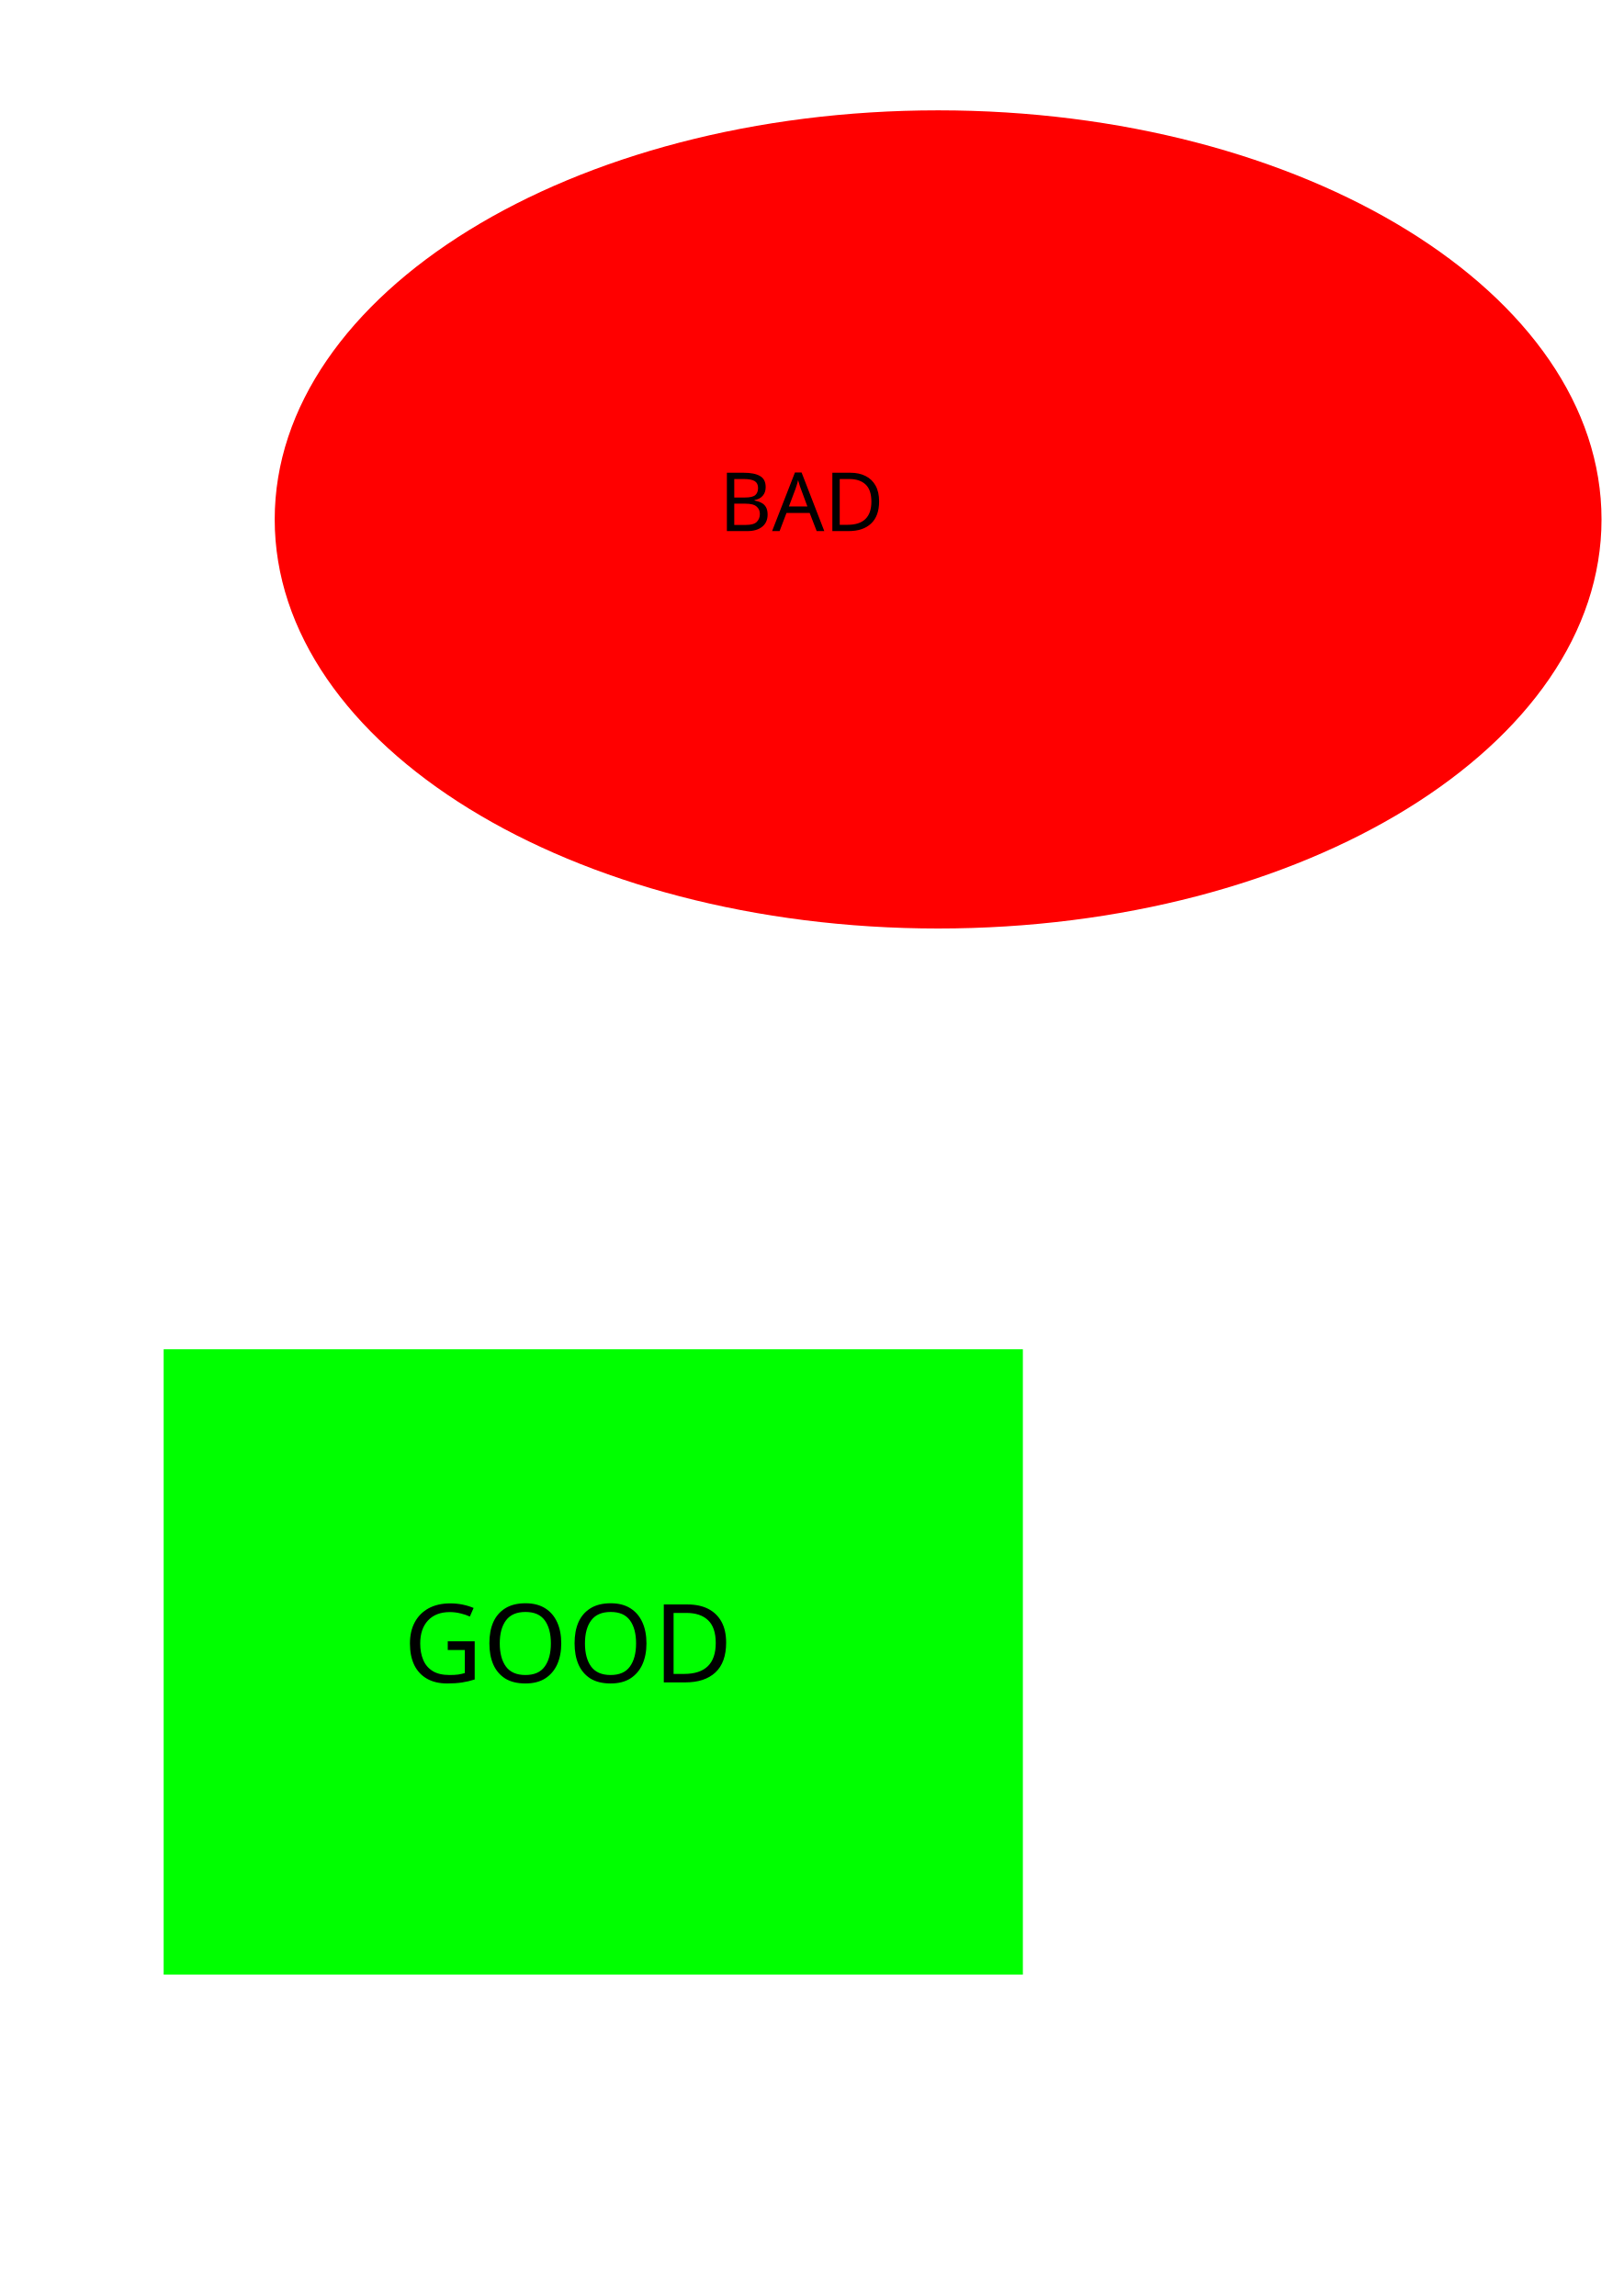
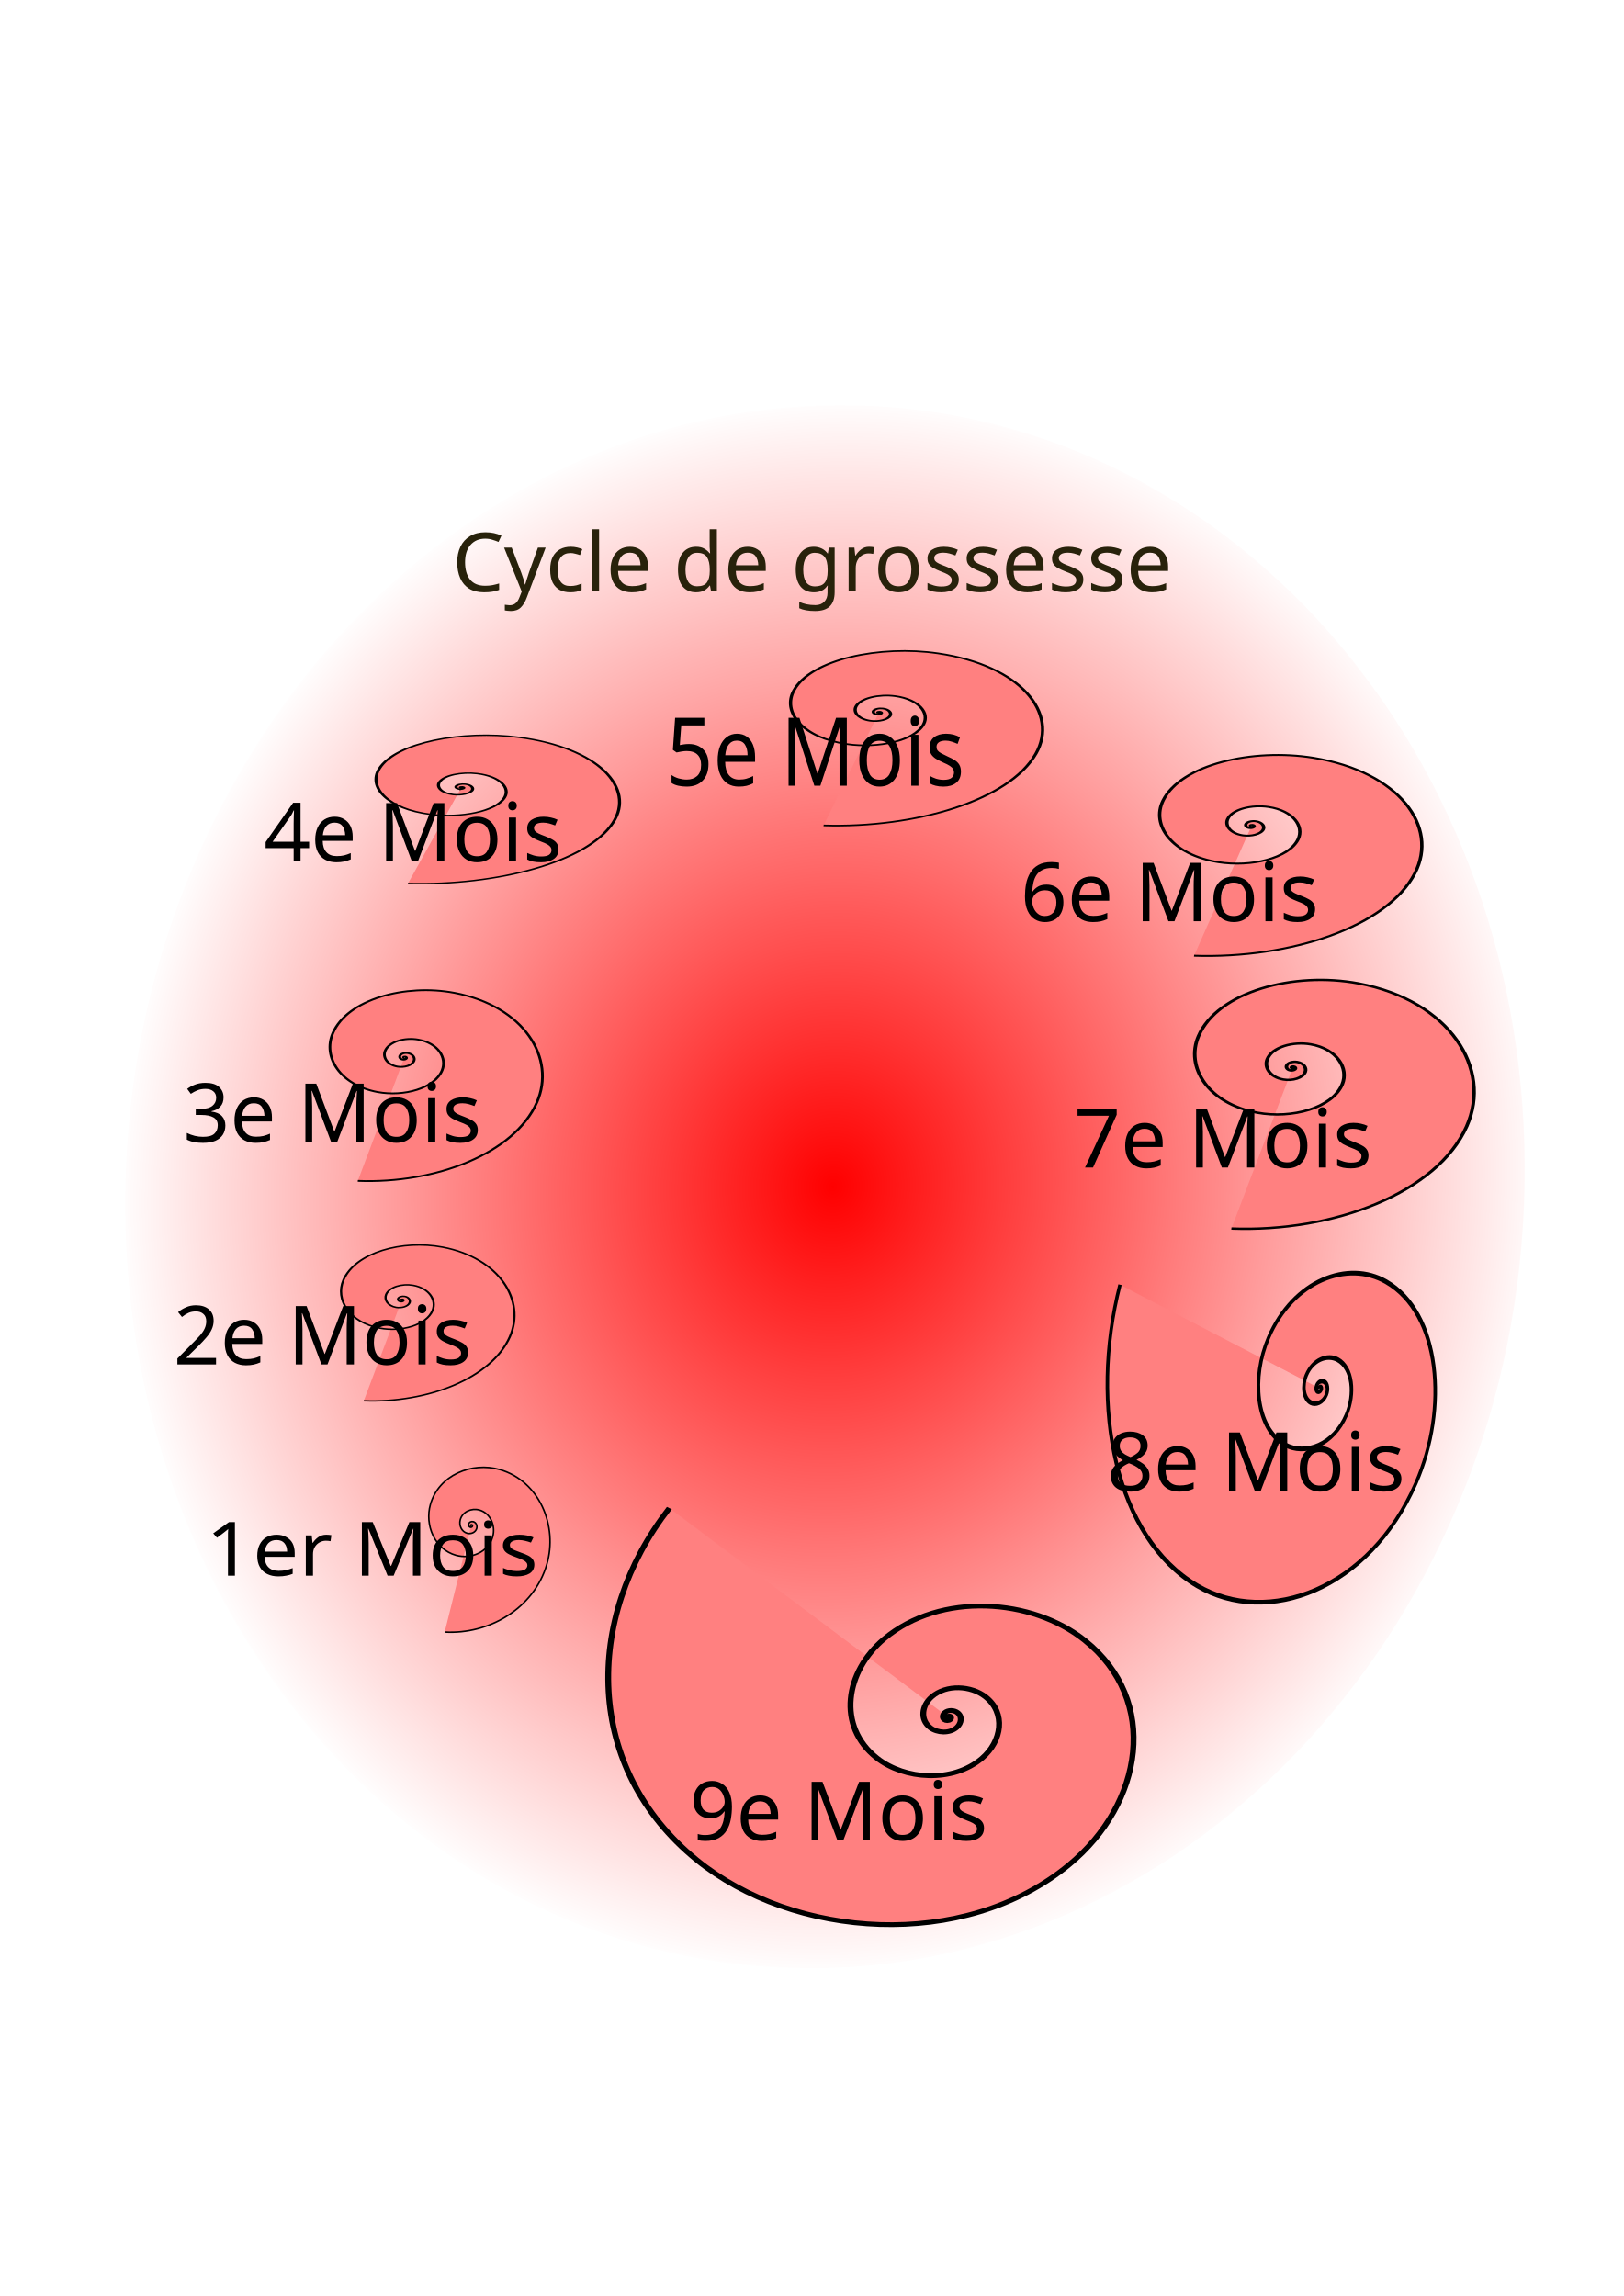
- <svg xmlns="http://www.w3.org/2000/svg" width="210mm" height="297mm" viewBox="0 0 210 297" version="1.1" id="svg8">
-   <defs id="defs2" />
+ <svg xmlns="http://www.w3.org/2000/svg" xmlns:xlink="http://www.w3.org/1999/xlink" width="210mm" height="297mm" viewBox="0 0 210 297" version="1.1" id="svg8">
+   <defs id="defs2">
+     <linearGradient id="linearGradient22481">
+       <stop style="stop-color:#ff0000;stop-opacity:1;" offset="0" id="stop22477" />
+       <stop style="stop-color:#ff0000;stop-opacity:0;" offset="1" id="stop22479" />
+     </linearGradient>
+     <marker orient="auto" refY="0.0" refX="0.0" id="Tail" style="overflow:visible">
+       <g id="g961" transform="scale(-1.2)" style="stroke:none;stroke-opacity:1;fill:#ff0000;fill-opacity:1">
+         <path id="path949" d="M -3.805,-3.959 L 0.544,0" style="fill:#ff0000;fill-rule:evenodd;stroke:none;stroke-width:0.8;stroke-linecap:round;stroke-opacity:1;fill-opacity:1" />
+         <path id="path951" d="M -1.287,-3.959 L 3.062,0" style="fill:#ff0000;fill-rule:evenodd;stroke:none;stroke-width:0.8;stroke-linecap:round;stroke-opacity:1;fill-opacity:1" />
+         <path id="path953" d="M 1.305,-3.959 L 5.654,0" style="fill:#ff0000;fill-rule:evenodd;stroke:none;stroke-width:0.8;stroke-linecap:round;stroke-opacity:1;fill-opacity:1" />
+         <path id="path955" d="M -3.805,4.178 L 0.544,0.22" style="fill:#ff0000;fill-rule:evenodd;stroke:none;stroke-width:0.8;stroke-linecap:round;stroke-opacity:1;fill-opacity:1" />
+         <path id="path957" d="M -1.287,4.178 L 3.062,0.22" style="fill:#ff0000;fill-rule:evenodd;stroke:none;stroke-width:0.8;stroke-linecap:round;stroke-opacity:1;fill-opacity:1" />
+         <path id="path959" d="M 1.305,4.178 L 5.654,0.22" style="fill:#ff0000;fill-rule:evenodd;stroke:none;stroke-width:0.8;stroke-linecap:round;stroke-opacity:1;fill-opacity:1" />
+       </g>
+     </marker>
+     <marker orient="auto" refY="0.0" refX="0.0" id="Arrow1Lend" style="overflow:visible;">
+       <path id="path916" d="M 0.0,0.0 L 5.0,-5.0 L -12.5,0.0 L 5.0,5.0 L 0.0,0.0 z " style="fill-rule:evenodd;stroke:#000000;stroke-width:1pt;stroke-opacity:1;fill:#ff5555;fill-opacity:1" transform="scale(0.8) rotate(180) translate(12.5,0)" />
+     </marker>
+     <marker orient="auto" refY="0.0" refX="0.0" id="marker1231" style="overflow:visible">
+       <path id="path1229" d="M 0.0,0.0 L 5.0,-5.0 L -12.5,0.0 L 5.0,5.0 L 0.0,0.0 z " style="fill-rule:evenodd;stroke:#000000;stroke-width:1pt;stroke-opacity:1;fill:#ff5555;fill-opacity:1" transform="scale(0.8) translate(12.5,0)" />
+     </marker>
+     <marker orient="auto" refY="0.0" refX="0.0" id="marker1197" style="overflow:visible">
+       <path id="path1195" d="M 0.0,0.0 L 5.0,-5.0 L -12.5,0.0 L 5.0,5.0 L 0.0,0.0 z " style="fill-rule:evenodd;stroke:none;stroke-width:1pt;stroke-opacity:1;fill:#ff0000;fill-opacity:1" transform="scale(0.8) translate(12.5,0)" />
+     </marker>
+     <marker orient="auto" refY="0.0" refX="0.0" id="Arrow1Lstart" style="overflow:visible">
+       <path id="path913" d="M 0.0,0.0 L 5.0,-5.0 L -12.5,0.0 L 5.0,5.0 L 0.0,0.0 z " style="fill-rule:evenodd;stroke:#000000;stroke-width:1pt;stroke-opacity:1;fill:#ff5555;fill-opacity:1" transform="scale(0.8) translate(12.5,0)" />
+     </marker>
+     <linearGradient id="linearGradient899">
+       <stop style="stop-color:#000000;stop-opacity:1;" offset="0" id="stop895" />
+       <stop style="stop-color:#000000;stop-opacity:0;" offset="1" id="stop897" />
+     </linearGradient>
+     <linearGradient xlink:href="#linearGradient899" id="linearGradient903" x1="70.92" y1="39.395" x2="133.95" y2="39.395" gradientUnits="userSpaceOnUse" />
+     <radialGradient xlink:href="#linearGradient22481" id="radialGradient22483" cx="110.749" cy="153.541" fx="110.749" fy="153.541" r="92.458" gradientTransform="matrix(1,0,0,1.103935,0,-15.95825)" gradientUnits="userSpaceOnUse" />
+   </defs>
  <g id="layer1">
-     <rect id="rect3713" width="111.125" height="80.887" x="21.167" y="174.536" style="fill:#00ff00;stroke-width:0.265" />
-     <ellipse style="fill:#ff0000;fill-opacity:1;stroke-width:0.265" id="path3715" cx="121.33" cy="67.19" rx="85.801" ry="52.917" />
-     <flowRoot xml:space="preserve" id="flowRoot3721" style="fill:black;fill-opacity:1;stroke:none;font-family:sans-serif;font-style:normal;font-weight:normal;font-size:40px;line-height:1.25;letter-spacing:0px;word-spacing:0px">
-       <flowRegion id="flowRegion3723">
-         <rect id="rect3725" width="660" height="171.429" x="214.286" y="113.948" />
-       </flowRegion>
-       <flowPara id="flowPara3727" />
-     </flowRoot>
-     <text xml:space="preserve" style="font-style:normal;font-weight:normal;font-size:14.111px;line-height:1.25;font-family:sans-serif;letter-spacing:0px;word-spacing:0px;fill:#000000;fill-opacity:1;stroke:none;stroke-width:0.265" x="52.161" y="217.625" id="text3731">
-       <tspan id="tspan3729" x="52.161" y="217.625" style="font-size:14.111px;stroke-width:0.265">GOOD</tspan>
+     <ellipse style="fill:url(#radialGradient22483);fill-opacity:1;fill-rule:nonzero;stroke:none;stroke-width:0.237;stroke-miterlimit:4;stroke-dasharray:0.237, 0.473;stroke-dashoffset:0;stroke-opacity:1;marker-start:url(#Tail);marker-mid:url(#marker1197);paint-order:stroke fill markers" id="path815" cx="109.717" cy="153.541" rx="90.48" ry="101.121" transform="matrix(1,0,-0.01964244,0.9998071,0,0)" />
+     <path style="fill:#ff8080;fill-opacity:1;fill-rule:evenodd;stroke:#000000;stroke-width:0.265" id="path825" d="m 44.805,227.808 c 0,0 0,0 0,0 0,0 0,0 0,0 0,0 0,0 0,0 0,0 0,0 0,0 0,0 0,0 0,0 0,0 0,0 0,0 0,0 0,0 0,0 0,0 0,0 0,0 0,0 0,0 0,0 0,0 0,0 0,0 0,0 0,0 0,0 -10e-7,0 0,0 1e-6,0 10e-7,0 2e-6,0 2e-6,0 0,0 -4e-6,10e-6 -6e-6,10e-6 -6e-6,0 -10e-6,-10e-6 -10e-6,-2e-5 10e-7,-1e-5 1.5e-5,-2e-5 2.7e-5,-2e-5 2.7e-5,0 4.1e-5,3e-5 4e-5,6e-5 -3e-6,5e-5 -6e-5,8e-5 -1.08e-4,8e-5 -1.01e-4,-1e-5 -1.55e-4,-1.2e-4 -1.47e-4,-2.1e-4 1.8e-5,-1.9e-4 2.2e-4,-2.9e-4 3.92e-4,-2.7e-4 3.41e-4,3e-5 5.19e-4,4e-4 4.81e-4,7.1e-4 -7.2e-5,6.1e-4 -7.27e-4,9.2e-4 -0.001,8.5e-4 -0.001,-1.4e-4 -0.002,-0.001 -0.001,-0.002 2.58e-4,-0.002 0.002,-0.003 0.004,-0.002 0.003,4.7e-4 0.004,0.004 0.004,0.006 -8.13e-4,0.005 -0.006,0.007 -0.011,0.007 -0.008,-0.001 -0.012,-0.01 -0.011,-0.018 0.002,-0.013 0.016,-0.019 0.028,-0.017 0.02,0.004 0.03,0.026 0.026,0.044 -0.006,0.031 -0.04,0.046 -0.069,0.04 -0.047,-0.01 -0.07,-0.062 -0.061,-0.106 0.016,-0.072 0.095,-0.106 0.162,-0.091 0.107,0.024 0.159,0.143 0.136,0.244 -0.037,0.159 -0.213,0.235 -0.363,0.199 -0.233,-0.055 -0.344,-0.314 -0.291,-0.534 0.082,-0.339 0.459,-0.499 0.779,-0.419 0.488,0.121 0.717,0.665 0.6,1.126 -0.177,0.696 -0.955,1.023 -1.614,0.851 -0.986,-0.256 -1.446,-1.358 -1.198,-2.293 0.367,-1.384 1.918,-2.028 3.231,-1.674 1.93,0.521 2.825,2.687 2.321,4.52 -0.733,2.67 -3.736,3.905 -6.275,3.196 -3.67,-1.025 -5.362,-5.158 -4.371,-8.652 1.421,-5.011 7.074,-7.315 11.849,-5.94 6.798,1.957 9.916,9.639 8.022,16.124 -2.19,7.501 -9.843,11.984 -17.435,11.539" transform="matrix(0.757912,0,0,0.7596982,26.99367,24.26008)" />
+     <text xml:space="preserve" style="font-style:normal;font-weight:normal;font-size:10.143px;line-height:1.25;font-family:sans-serif;letter-spacing:0px;word-spacing:0px;fill:#000000;fill-opacity:1;stroke:none;stroke-width:0.265" x="25.522" y="212.673" id="text829" transform="scale(1.043431,0.9583771)">
+       <tspan id="tspan827" x="25.522" y="212.673" style="stroke-width:2.265">1er Mois</tspan>
    </text>
-     <text xml:space="preserve" style="font-style:normal;font-weight:normal;font-size:10.583px;line-height:1.25;font-family:sans-serif;letter-spacing:0px;word-spacing:0px;fill:#000000;fill-opacity:1;stroke:none;stroke-width:0.265" x="92.982" y="68.702" id="text3747">
-       <tspan id="tspan3745" x="92.982" y="68.702" style="stroke-width:0.265">BAD</tspan>
+     <path transform="matrix(1.083563,0,0,0.7183052,3.421763,4.524003)" d="m 44.805,227.808 c 0,0 0,0 0,0 0,0 0,0 0,0 0,0 0,0 0,0 0,0 0,0 0,0 0,0 0,0 0,0 0,0 0,0 0,0 0,0 0,0 0,0 0,0 0,0 0,0 0,0 0,0 0,0 0,0 0,0 0,0 0,0 0,0 0,0 -10e-7,0 0,0 1e-6,0 10e-7,0 2e-6,0 2e-6,0 0,0 -4e-6,10e-6 -6e-6,10e-6 -6e-6,0 -10e-6,-10e-6 -10e-6,-2e-5 10e-7,-1e-5 1.5e-5,-2e-5 2.7e-5,-2e-5 2.7e-5,0 4.1e-5,3e-5 4e-5,6e-5 -3e-6,5e-5 -6e-5,8e-5 -1.08e-4,8e-5 -1.01e-4,-1e-5 -1.55e-4,-1.2e-4 -1.47e-4,-2.1e-4 1.8e-5,-1.9e-4 2.2e-4,-2.9e-4 3.92e-4,-2.7e-4 3.41e-4,3e-5 5.19e-4,4e-4 4.81e-4,7.1e-4 -7.2e-5,6.1e-4 -7.27e-4,9.2e-4 -0.001,8.5e-4 -0.001,-1.4e-4 -0.002,-0.001 -0.001,-0.002 2.58e-4,-0.002 0.002,-0.003 0.004,-0.002 0.003,4.7e-4 0.004,0.004 0.004,0.006 -8.13e-4,0.005 -0.006,0.007 -0.011,0.007 -0.008,-0.001 -0.012,-0.01 -0.011,-0.018 0.002,-0.013 0.016,-0.019 0.028,-0.017 0.02,0.004 0.03,0.026 0.026,0.044 -0.006,0.031 -0.04,0.046 -0.069,0.04 -0.047,-0.01 -0.07,-0.062 -0.061,-0.106 0.016,-0.072 0.095,-0.106 0.162,-0.091 0.107,0.024 0.159,0.143 0.136,0.244 -0.037,0.159 -0.213,0.235 -0.363,0.199 -0.233,-0.055 -0.344,-0.314 -0.291,-0.534 0.082,-0.339 0.459,-0.499 0.779,-0.419 0.488,0.121 0.717,0.665 0.6,1.126 -0.177,0.696 -0.955,1.023 -1.614,0.851 -0.986,-0.256 -1.446,-1.358 -1.198,-2.293 0.367,-1.384 1.918,-2.028 3.231,-1.674 1.93,0.521 2.825,2.687 2.321,4.52 -0.733,2.67 -3.736,3.905 -6.275,3.196 -3.67,-1.025 -5.362,-5.158 -4.371,-8.652 1.421,-5.011 7.074,-7.315 11.849,-5.94 6.798,1.957 9.916,9.639 8.022,16.124 -2.19,7.501 -9.843,11.984 -17.435,11.539" id="path841" style="fill:#ff8080;fill-opacity:1;fill-rule:evenodd;stroke:#000000;stroke-width:0.265" />
+     <text xml:space="preserve" style="font-style:normal;font-weight:normal;font-size:10.583px;line-height:1.25;font-family:sans-serif;letter-spacing:0px;word-spacing:0px;fill:#000000;fill-opacity:1;stroke:none;stroke-width:0.265" x="22.44" y="176.5" id="text845">
+       <tspan id="tspan843" x="22.44" y="176.5" style="stroke-width:0.265">2e Mois</tspan>
+     </text>
+     <path style="fill:#ff8080;fill-opacity:1;fill-rule:evenodd;stroke:#000000;stroke-width:0.265" id="path849" d="m 44.805,227.808 c 0,0 0,0 0,0 0,0 0,0 0,0 0,0 0,0 0,0 0,0 0,0 0,0 0,0 0,0 0,0 0,0 0,0 0,0 0,0 0,0 0,0 0,0 0,0 0,0 0,0 0,0 0,0 0,0 0,0 0,0 0,0 0,0 0,0 -10e-7,0 0,0 1e-6,0 10e-7,0 2e-6,0 2e-6,0 0,0 -4e-6,10e-6 -6e-6,10e-6 -6e-6,0 -10e-6,-10e-6 -10e-6,-2e-5 10e-7,-1e-5 1.5e-5,-2e-5 2.7e-5,-2e-5 2.7e-5,0 4.1e-5,3e-5 4e-5,6e-5 -3e-6,5e-5 -6e-5,8e-5 -1.08e-4,8e-5 -1.01e-4,-1e-5 -1.55e-4,-1.2e-4 -1.47e-4,-2.1e-4 1.8e-5,-1.9e-4 2.2e-4,-2.9e-4 3.92e-4,-2.7e-4 3.41e-4,3e-5 5.19e-4,4e-4 4.81e-4,7.1e-4 -7.2e-5,6.1e-4 -7.27e-4,9.2e-4 -0.001,8.5e-4 -0.001,-1.4e-4 -0.002,-0.001 -0.001,-0.002 2.58e-4,-0.002 0.002,-0.003 0.004,-0.002 0.003,4.7e-4 0.004,0.004 0.004,0.006 -8.13e-4,0.005 -0.006,0.007 -0.011,0.007 -0.008,-0.001 -0.012,-0.01 -0.011,-0.018 0.002,-0.013 0.016,-0.019 0.028,-0.017 0.02,0.004 0.03,0.026 0.026,0.044 -0.006,0.031 -0.04,0.046 -0.069,0.04 -0.047,-0.01 -0.07,-0.062 -0.061,-0.106 0.016,-0.072 0.095,-0.106 0.162,-0.091 0.107,0.024 0.159,0.143 0.136,0.244 -0.037,0.159 -0.213,0.235 -0.363,0.199 -0.233,-0.055 -0.344,-0.314 -0.291,-0.534 0.082,-0.339 0.459,-0.499 0.779,-0.419 0.488,0.121 0.717,0.665 0.6,1.126 -0.177,0.696 -0.955,1.023 -1.614,0.851 -0.986,-0.256 -1.446,-1.358 -1.198,-2.293 0.367,-1.384 1.918,-2.028 3.231,-1.674 1.93,0.521 2.825,2.687 2.321,4.52 -0.733,2.67 -3.736,3.905 -6.275,3.196 -3.67,-1.025 -5.362,-5.158 -4.371,-8.652 1.421,-5.011 7.074,-7.315 11.849,-5.94 6.798,1.957 9.916,9.639 8.022,16.124 -2.19,7.501 -9.843,11.984 -17.435,11.539" transform="matrix(1.328193,0,0,0.8792485,-7.205461,-63.50258)" />
+     <text xml:space="preserve" style="font-style:normal;font-weight:normal;font-size:10.583px;line-height:1.25;font-family:sans-serif;letter-spacing:0px;word-spacing:0px;fill:#000000;fill-opacity:1;stroke:none;stroke-width:0.265" x="23.695" y="147.728" id="text853">
+       <tspan id="tspan851" x="23.695" y="147.728" style="stroke-width:0.265">3e Mois</tspan>
+     </text>
+     <path transform="matrix(1.521831,0,0,0.6836185,-8.514933,-53.85841)" d="m 44.805,227.808 c 0,0 0,0 0,0 0,0 0,0 0,0 0,0 0,0 0,0 0,0 0,0 0,0 0,0 0,0 0,0 0,0 0,0 0,0 0,0 0,0 0,0 0,0 0,0 0,0 0,0 0,0 0,0 0,0 0,0 0,0 0,0 0,0 0,0 -10e-7,0 0,0 1e-6,0 10e-7,0 2e-6,0 2e-6,0 0,0 -4e-6,10e-6 -6e-6,10e-6 -6e-6,0 -10e-6,-10e-6 -10e-6,-2e-5 10e-7,-1e-5 1.5e-5,-2e-5 2.7e-5,-2e-5 2.7e-5,0 4.1e-5,3e-5 4e-5,6e-5 -3e-6,5e-5 -6e-5,8e-5 -1.08e-4,8e-5 -1.01e-4,-1e-5 -1.55e-4,-1.2e-4 -1.47e-4,-2.1e-4 1.8e-5,-1.9e-4 2.2e-4,-2.9e-4 3.92e-4,-2.7e-4 3.41e-4,3e-5 5.19e-4,4e-4 4.81e-4,7.1e-4 -7.2e-5,6.1e-4 -7.27e-4,9.2e-4 -0.001,8.5e-4 -0.001,-1.4e-4 -0.002,-0.001 -0.001,-0.002 2.58e-4,-0.002 0.002,-0.003 0.004,-0.002 0.003,4.7e-4 0.004,0.004 0.004,0.006 -8.13e-4,0.005 -0.006,0.007 -0.011,0.007 -0.008,-0.001 -0.012,-0.01 -0.011,-0.018 0.002,-0.013 0.016,-0.019 0.028,-0.017 0.02,0.004 0.03,0.026 0.026,0.044 -0.006,0.031 -0.04,0.046 -0.069,0.04 -0.047,-0.01 -0.07,-0.062 -0.061,-0.106 0.016,-0.072 0.095,-0.106 0.162,-0.091 0.107,0.024 0.159,0.143 0.136,0.244 -0.037,0.159 -0.213,0.235 -0.363,0.199 -0.233,-0.055 -0.344,-0.314 -0.291,-0.534 0.082,-0.339 0.459,-0.499 0.779,-0.419 0.488,0.121 0.717,0.665 0.6,1.126 -0.177,0.696 -0.955,1.023 -1.614,0.851 -0.986,-0.256 -1.446,-1.358 -1.198,-2.293 0.367,-1.384 1.918,-2.028 3.231,-1.674 1.93,0.521 2.825,2.687 2.321,4.52 -0.733,2.67 -3.736,3.905 -6.275,3.196 -3.67,-1.025 -5.362,-5.158 -4.371,-8.652 1.421,-5.011 7.074,-7.315 11.849,-5.94 6.798,1.957 9.916,9.639 8.022,16.124 -2.19,7.501 -9.843,11.984 -17.435,11.539" id="path855" style="fill:#ff8080;fill-opacity:1;fill-rule:evenodd;stroke:#000000;stroke-width:0.265" />
+     <path style="fill:#ff8080;fill-opacity:1;fill-rule:evenodd;stroke:#000000;stroke-width:0.265" id="path857" d="m 44.805,227.808 c 0,0 0,0 0,0 0,0 0,0 0,0 0,0 0,0 0,0 0,0 0,0 0,0 0,0 0,0 0,0 0,0 0,0 0,0 0,0 0,0 0,0 0,0 0,0 0,0 0,0 0,0 0,0 0,0 0,0 0,0 0,0 0,0 0,0 -10e-7,0 0,0 1e-6,0 10e-7,0 2e-6,0 2e-6,0 0,0 -4e-6,10e-6 -6e-6,10e-6 -6e-6,0 -10e-6,-10e-6 -10e-6,-2e-5 10e-7,-1e-5 1.5e-5,-2e-5 2.7e-5,-2e-5 2.7e-5,0 4.1e-5,3e-5 4e-5,6e-5 -3e-6,5e-5 -6e-5,8e-5 -1.08e-4,8e-5 -1.01e-4,-1e-5 -1.55e-4,-1.2e-4 -1.47e-4,-2.1e-4 1.8e-5,-1.9e-4 2.2e-4,-2.9e-4 3.92e-4,-2.7e-4 3.41e-4,3e-5 5.19e-4,4e-4 4.81e-4,7.1e-4 -7.2e-5,6.1e-4 -7.27e-4,9.2e-4 -0.001,8.5e-4 -0.001,-1.4e-4 -0.002,-0.001 -0.001,-0.002 2.58e-4,-0.002 0.002,-0.003 0.004,-0.002 0.003,4.7e-4 0.004,0.004 0.004,0.006 -8.13e-4,0.005 -0.006,0.007 -0.011,0.007 -0.008,-0.001 -0.012,-0.01 -0.011,-0.018 0.002,-0.013 0.016,-0.019 0.028,-0.017 0.02,0.004 0.03,0.026 0.026,0.044 -0.006,0.031 -0.04,0.046 -0.069,0.04 -0.047,-0.01 -0.07,-0.062 -0.061,-0.106 0.016,-0.072 0.095,-0.106 0.162,-0.091 0.107,0.024 0.159,0.143 0.136,0.244 -0.037,0.159 -0.213,0.235 -0.363,0.199 -0.233,-0.055 -0.344,-0.314 -0.291,-0.534 0.082,-0.339 0.459,-0.499 0.779,-0.419 0.488,0.121 0.717,0.665 0.6,1.126 -0.177,0.696 -0.955,1.023 -1.614,0.851 -0.986,-0.256 -1.446,-1.358 -1.198,-2.293 0.367,-1.384 1.918,-2.028 3.231,-1.674 1.93,0.521 2.825,2.687 2.321,4.52 -0.733,2.67 -3.736,3.905 -6.275,3.196 -3.67,-1.025 -5.362,-5.158 -4.371,-8.652 1.421,-5.011 7.074,-7.315 11.849,-5.94 6.798,1.957 9.916,9.639 8.022,16.124 -2.19,7.501 -9.843,11.984 -17.435,11.539" transform="matrix(1.574997,0,0,0.8044828,43.10095,-91.09549)" />
+     <path transform="matrix(1.638513,0,0,0.9255206,88.45501,-104.0113)" d="m 44.805,227.808 c 0,0 0,0 0,0 0,0 0,0 0,0 0,0 0,0 0,0 0,0 0,0 0,0 0,0 0,0 0,0 0,0 0,0 0,0 0,0 0,0 0,0 0,0 0,0 0,0 0,0 0,0 0,0 0,0 0,0 0,0 0,0 0,0 0,0 -10e-7,0 0,0 1e-6,0 10e-7,0 2e-6,0 2e-6,0 0,0 -4e-6,10e-6 -6e-6,10e-6 -6e-6,0 -10e-6,-10e-6 -10e-6,-2e-5 10e-7,-1e-5 1.5e-5,-2e-5 2.7e-5,-2e-5 2.7e-5,0 4.1e-5,3e-5 4e-5,6e-5 -3e-6,5e-5 -6e-5,8e-5 -1.08e-4,8e-5 -1.01e-4,-1e-5 -1.55e-4,-1.2e-4 -1.47e-4,-2.1e-4 1.8e-5,-1.9e-4 2.2e-4,-2.9e-4 3.92e-4,-2.7e-4 3.41e-4,3e-5 5.19e-4,4e-4 4.81e-4,7.1e-4 -7.2e-5,6.1e-4 -7.27e-4,9.2e-4 -0.001,8.5e-4 -0.001,-1.4e-4 -0.002,-0.001 -0.001,-0.002 2.58e-4,-0.002 0.002,-0.003 0.004,-0.002 0.003,4.7e-4 0.004,0.004 0.004,0.006 -8.13e-4,0.005 -0.006,0.007 -0.011,0.007 -0.008,-0.001 -0.012,-0.01 -0.011,-0.018 0.002,-0.013 0.016,-0.019 0.028,-0.017 0.02,0.004 0.03,0.026 0.026,0.044 -0.006,0.031 -0.04,0.046 -0.069,0.04 -0.047,-0.01 -0.07,-0.062 -0.061,-0.106 0.016,-0.072 0.095,-0.106 0.162,-0.091 0.107,0.024 0.159,0.143 0.136,0.244 -0.037,0.159 -0.213,0.235 -0.363,0.199 -0.233,-0.055 -0.344,-0.314 -0.291,-0.534 0.082,-0.339 0.459,-0.499 0.779,-0.419 0.488,0.121 0.717,0.665 0.6,1.126 -0.177,0.696 -0.955,1.023 -1.614,0.851 -0.986,-0.256 -1.446,-1.358 -1.198,-2.293 0.367,-1.384 1.918,-2.028 3.231,-1.674 1.93,0.521 2.825,2.687 2.321,4.52 -0.733,2.67 -3.736,3.905 -6.275,3.196 -3.67,-1.025 -5.362,-5.158 -4.371,-8.652 1.421,-5.011 7.074,-7.315 11.849,-5.94 6.798,1.957 9.916,9.639 8.022,16.124 -2.19,7.501 -9.843,11.984 -17.435,11.539" id="path859" style="fill:#ff8080;fill-opacity:1;fill-rule:evenodd;stroke:#000000;stroke-width:0.265" />
+     <path style="fill:#ff8080;fill-opacity:1;fill-rule:evenodd;stroke:#000000;stroke-width:0.265" id="path861" d="m 44.805,227.808 c 0,0 0,0 0,0 0,0 0,0 0,0 0,0 0,0 0,0 0,0 0,0 0,0 0,0 0,0 0,0 0,0 0,0 0,0 0,0 0,0 0,0 0,0 0,0 0,0 0,0 0,0 0,0 0,0 0,0 0,0 0,0 0,0 0,0 -10e-7,0 0,0 1e-6,0 10e-7,0 2e-6,0 2e-6,0 0,0 -4e-6,10e-6 -6e-6,10e-6 -6e-6,0 -10e-6,-10e-6 -10e-6,-2e-5 10e-7,-1e-5 1.5e-5,-2e-5 2.7e-5,-2e-5 2.7e-5,0 4.1e-5,3e-5 4e-5,6e-5 -3e-6,5e-5 -6e-5,8e-5 -1.08e-4,8e-5 -1.01e-4,-1e-5 -1.55e-4,-1.2e-4 -1.47e-4,-2.1e-4 1.8e-5,-1.9e-4 2.2e-4,-2.9e-4 3.92e-4,-2.7e-4 3.41e-4,3e-5 5.19e-4,4e-4 4.81e-4,7.1e-4 -7.2e-5,6.1e-4 -7.27e-4,9.2e-4 -0.001,8.5e-4 -0.001,-1.4e-4 -0.002,-0.001 -0.001,-0.002 2.58e-4,-0.002 0.002,-0.003 0.004,-0.002 0.003,4.7e-4 0.004,0.004 0.004,0.006 -8.13e-4,0.005 -0.006,0.007 -0.011,0.007 -0.008,-0.001 -0.012,-0.01 -0.011,-0.018 0.002,-0.013 0.016,-0.019 0.028,-0.017 0.02,0.004 0.03,0.026 0.026,0.044 -0.006,0.031 -0.04,0.046 -0.069,0.04 -0.047,-0.01 -0.07,-0.062 -0.061,-0.106 0.016,-0.072 0.095,-0.106 0.162,-0.091 0.107,0.024 0.159,0.143 0.136,0.244 -0.037,0.159 -0.213,0.235 -0.363,0.199 -0.233,-0.055 -0.344,-0.314 -0.291,-0.534 0.082,-0.339 0.459,-0.499 0.779,-0.419 0.488,0.121 0.717,0.665 0.6,1.126 -0.177,0.696 -0.955,1.023 -1.614,0.851 -0.986,-0.256 -1.446,-1.358 -1.198,-2.293 0.367,-1.384 1.918,-2.028 3.231,-1.674 1.93,0.521 2.825,2.687 2.321,4.52 -0.733,2.67 -3.736,3.905 -6.275,3.196 -3.67,-1.025 -5.362,-5.158 -4.371,-8.652 1.421,-5.011 7.074,-7.315 11.849,-5.94 6.798,1.957 9.916,9.639 8.022,16.124 -2.19,7.501 -9.843,11.984 -17.435,11.539" transform="matrix(1.745563,0,0,1.146384,88.97296,-123.0409)" />
+     <path transform="matrix(-0.4424168,2.09035,-1.534177,-0.2165614,540.0109,135.2743)" d="m 44.805,227.808 c 0,0 0,0 0,0 0,0 0,0 0,0 0,0 0,0 0,0 0,0 0,0 0,0 0,0 0,0 0,0 0,0 0,0 0,0 0,0 0,0 0,0 0,0 0,0 0,0 0,0 0,0 0,0 0,0 0,0 0,0 0,0 0,0 0,0 -10e-7,0 0,0 1e-6,0 10e-7,0 2e-6,0 2e-6,0 0,0 -4e-6,10e-6 -6e-6,10e-6 -6e-6,0 -10e-6,-10e-6 -10e-6,-2e-5 10e-7,-1e-5 1.5e-5,-2e-5 2.7e-5,-2e-5 2.7e-5,0 4.1e-5,3e-5 4e-5,6e-5 -3e-6,5e-5 -6e-5,8e-5 -1.08e-4,8e-5 -1.01e-4,-1e-5 -1.55e-4,-1.2e-4 -1.47e-4,-2.1e-4 1.8e-5,-1.9e-4 2.2e-4,-2.9e-4 3.92e-4,-2.7e-4 3.41e-4,3e-5 5.19e-4,4e-4 4.81e-4,7.1e-4 -7.2e-5,6.1e-4 -7.27e-4,9.2e-4 -0.001,8.5e-4 -0.001,-1.4e-4 -0.002,-0.001 -0.001,-0.002 2.58e-4,-0.002 0.002,-0.003 0.004,-0.002 0.003,4.7e-4 0.004,0.004 0.004,0.006 -8.13e-4,0.005 -0.006,0.007 -0.011,0.007 -0.008,-0.001 -0.012,-0.01 -0.011,-0.018 0.002,-0.013 0.016,-0.019 0.028,-0.017 0.02,0.004 0.03,0.026 0.026,0.044 -0.006,0.031 -0.04,0.046 -0.069,0.04 -0.047,-0.01 -0.07,-0.062 -0.061,-0.106 0.016,-0.072 0.095,-0.106 0.162,-0.091 0.107,0.024 0.159,0.143 0.136,0.244 -0.037,0.159 -0.213,0.235 -0.363,0.199 -0.233,-0.055 -0.344,-0.314 -0.291,-0.534 0.082,-0.339 0.459,-0.499 0.779,-0.419 0.488,0.121 0.717,0.665 0.6,1.126 -0.177,0.696 -0.955,1.023 -1.614,0.851 -0.986,-0.256 -1.446,-1.358 -1.198,-2.293 0.367,-1.384 1.918,-2.028 3.231,-1.674 1.93,0.521 2.825,2.687 2.321,4.52 -0.733,2.67 -3.736,3.905 -6.275,3.196 -3.67,-1.025 -5.362,-5.158 -4.371,-8.652 1.421,-5.011 7.074,-7.315 11.849,-5.94 6.798,1.957 9.916,9.639 8.022,16.124 -2.19,7.501 -9.843,11.984 -17.435,11.539" id="path863" style="fill:#ff8080;fill-opacity:1;fill-rule:evenodd;stroke:#000000;stroke-width:0.286" />
+     <path style="fill:#ff8080;fill-opacity:1;fill-rule:evenodd;stroke:#000000;stroke-width:0.283" id="path865" d="m 44.805,227.808 c 0,0 0,0 0,0 0,0 0,0 0,0 0,0 0,0 0,0 0,0 0,0 0,0 0,0 0,0 0,0 0,0 0,0 0,0 0,0 0,0 0,0 0,0 0,0 0,0 0,0 0,0 0,0 0,0 0,0 0,0 0,0 0,0 0,0 -10e-7,0 0,0 1e-6,0 10e-7,0 2e-6,0 2e-6,0 0,0 -4e-6,10e-6 -6e-6,10e-6 -6e-6,0 -10e-6,-10e-6 -10e-6,-2e-5 10e-7,-1e-5 1.5e-5,-2e-5 2.7e-5,-2e-5 2.7e-5,0 4.1e-5,3e-5 4e-5,6e-5 -3e-6,5e-5 -6e-5,8e-5 -1.08e-4,8e-5 -1.01e-4,-1e-5 -1.55e-4,-1.2e-4 -1.47e-4,-2.1e-4 1.8e-5,-1.9e-4 2.2e-4,-2.9e-4 3.92e-4,-2.7e-4 3.41e-4,3e-5 5.19e-4,4e-4 4.81e-4,7.1e-4 -7.2e-5,6.1e-4 -7.27e-4,9.2e-4 -0.001,8.5e-4 -0.001,-1.4e-4 -0.002,-0.001 -0.001,-0.002 2.58e-4,-0.002 0.002,-0.003 0.004,-0.002 0.003,4.7e-4 0.004,0.004 0.004,0.006 -8.13e-4,0.005 -0.006,0.007 -0.011,0.007 -0.008,-0.001 -0.012,-0.01 -0.011,-0.018 0.002,-0.013 0.016,-0.019 0.028,-0.017 0.02,0.004 0.03,0.026 0.026,0.044 -0.006,0.031 -0.04,0.046 -0.069,0.04 -0.047,-0.01 -0.07,-0.062 -0.061,-0.106 0.016,-0.072 0.095,-0.106 0.162,-0.091 0.107,0.024 0.159,0.143 0.136,0.244 -0.037,0.159 -0.213,0.235 -0.363,0.199 -0.233,-0.055 -0.344,-0.314 -0.291,-0.534 0.082,-0.339 0.459,-0.499 0.779,-0.419 0.488,0.121 0.717,0.665 0.6,1.126 -0.177,0.696 -0.955,1.023 -1.614,0.851 -0.986,-0.256 -1.446,-1.358 -1.198,-2.293 0.367,-1.384 1.918,-2.028 3.231,-1.674 1.93,0.521 2.825,2.687 2.321,4.52 -0.733,2.67 -3.736,3.905 -6.275,3.196 -3.67,-1.025 -5.362,-5.158 -4.371,-8.652 1.421,-5.011 7.074,-7.315 11.849,-5.94 6.798,1.957 9.916,9.639 8.022,16.124 -2.19,7.501 -9.843,11.984 -17.435,11.539" transform="matrix(-1.334755,1.944908,-2.323328,-1.005605,711.7577,364.1005)" />
+     <text id="text869" y="111.43" x="34.138" style="font-style:normal;font-weight:normal;font-size:10.583px;line-height:1.25;font-family:sans-serif;letter-spacing:0px;word-spacing:0px;fill:#000000;fill-opacity:1;stroke:none;stroke-width:0.265" xml:space="preserve">
+       <tspan style="stroke-width:0.265" y="111.43" x="34.138" id="tspan867">4e Mois</tspan>
+     </text>
+     <text xml:space="preserve" style="font-style:normal;font-weight:normal;font-size:11.413px;line-height:1.25;font-family:sans-serif;letter-spacing:0px;word-spacing:0px;fill:#000000;fill-opacity:1;stroke:none;stroke-width:0.265" x="92.947" y="94.242" id="text873" transform="scale(0.9272677,1.078437)">
+       <tspan id="tspan871" x="92.947" y="94.242" style="stroke-width:0.265">5e Mois</tspan>
+     </text>
+     <text id="text877" y="119.164" x="131.984" style="font-style:normal;font-weight:normal;font-size:10.583px;line-height:1.25;font-family:sans-serif;letter-spacing:0px;word-spacing:0px;fill:#000000;fill-opacity:1;stroke:none;stroke-width:0.265" xml:space="preserve">
+       <tspan style="stroke-width:0.265" y="119.164" x="131.984" id="tspan875">6e Mois</tspan>
+     </text>
+     <text xml:space="preserve" style="font-style:normal;font-weight:normal;font-size:10.583px;line-height:1.25;font-family:sans-serif;letter-spacing:0px;word-spacing:0px;fill:#000000;fill-opacity:1;stroke:none;stroke-width:0.265" x="138.893" y="151.027" id="text881">
+       <tspan id="tspan879" x="138.893" y="151.027" style="stroke-width:0.265">7e Mois</tspan>
+     </text>
+     <text id="text885" y="238.033" x="89.165" style="font-style:normal;font-weight:normal;font-size:10.583px;line-height:1.25;font-family:sans-serif;letter-spacing:0px;word-spacing:0px;fill:#000000;fill-opacity:1;stroke:none;stroke-width:0.265" xml:space="preserve">
+       <tspan style="stroke-width:0.265" y="238.033" x="89.165" id="tspan883">9e Mois</tspan>
+     </text>
+     <text xml:space="preserve" style="font-style:normal;font-weight:normal;font-size:10.583px;line-height:1.25;font-family:sans-serif;letter-spacing:0px;word-spacing:0px;fill:#000000;fill-opacity:1;stroke:none;stroke-width:0.265" x="143.147" y="192.841" id="text889">
+       <tspan id="tspan887" x="143.147" y="192.841" style="stroke-width:0.265">8e Mois</tspan>
+     </text>
+     <text xml:space="preserve" style="font-style:normal;font-weight:normal;font-size:10.583px;line-height:1.25;font-family:sans-serif;letter-spacing:0px;word-spacing:0px;fill:#28220b;fill-opacity:1;stroke:none;stroke-width:0.265" x="58.493" y="76.509" id="text893">
+       <tspan id="tspan891" x="58.493" y="76.509" style="fill:#28220b;fill-opacity:1;stroke-width:0.265">Cycle de grossesse</tspan>
    </text>
  </g>
</svg>
